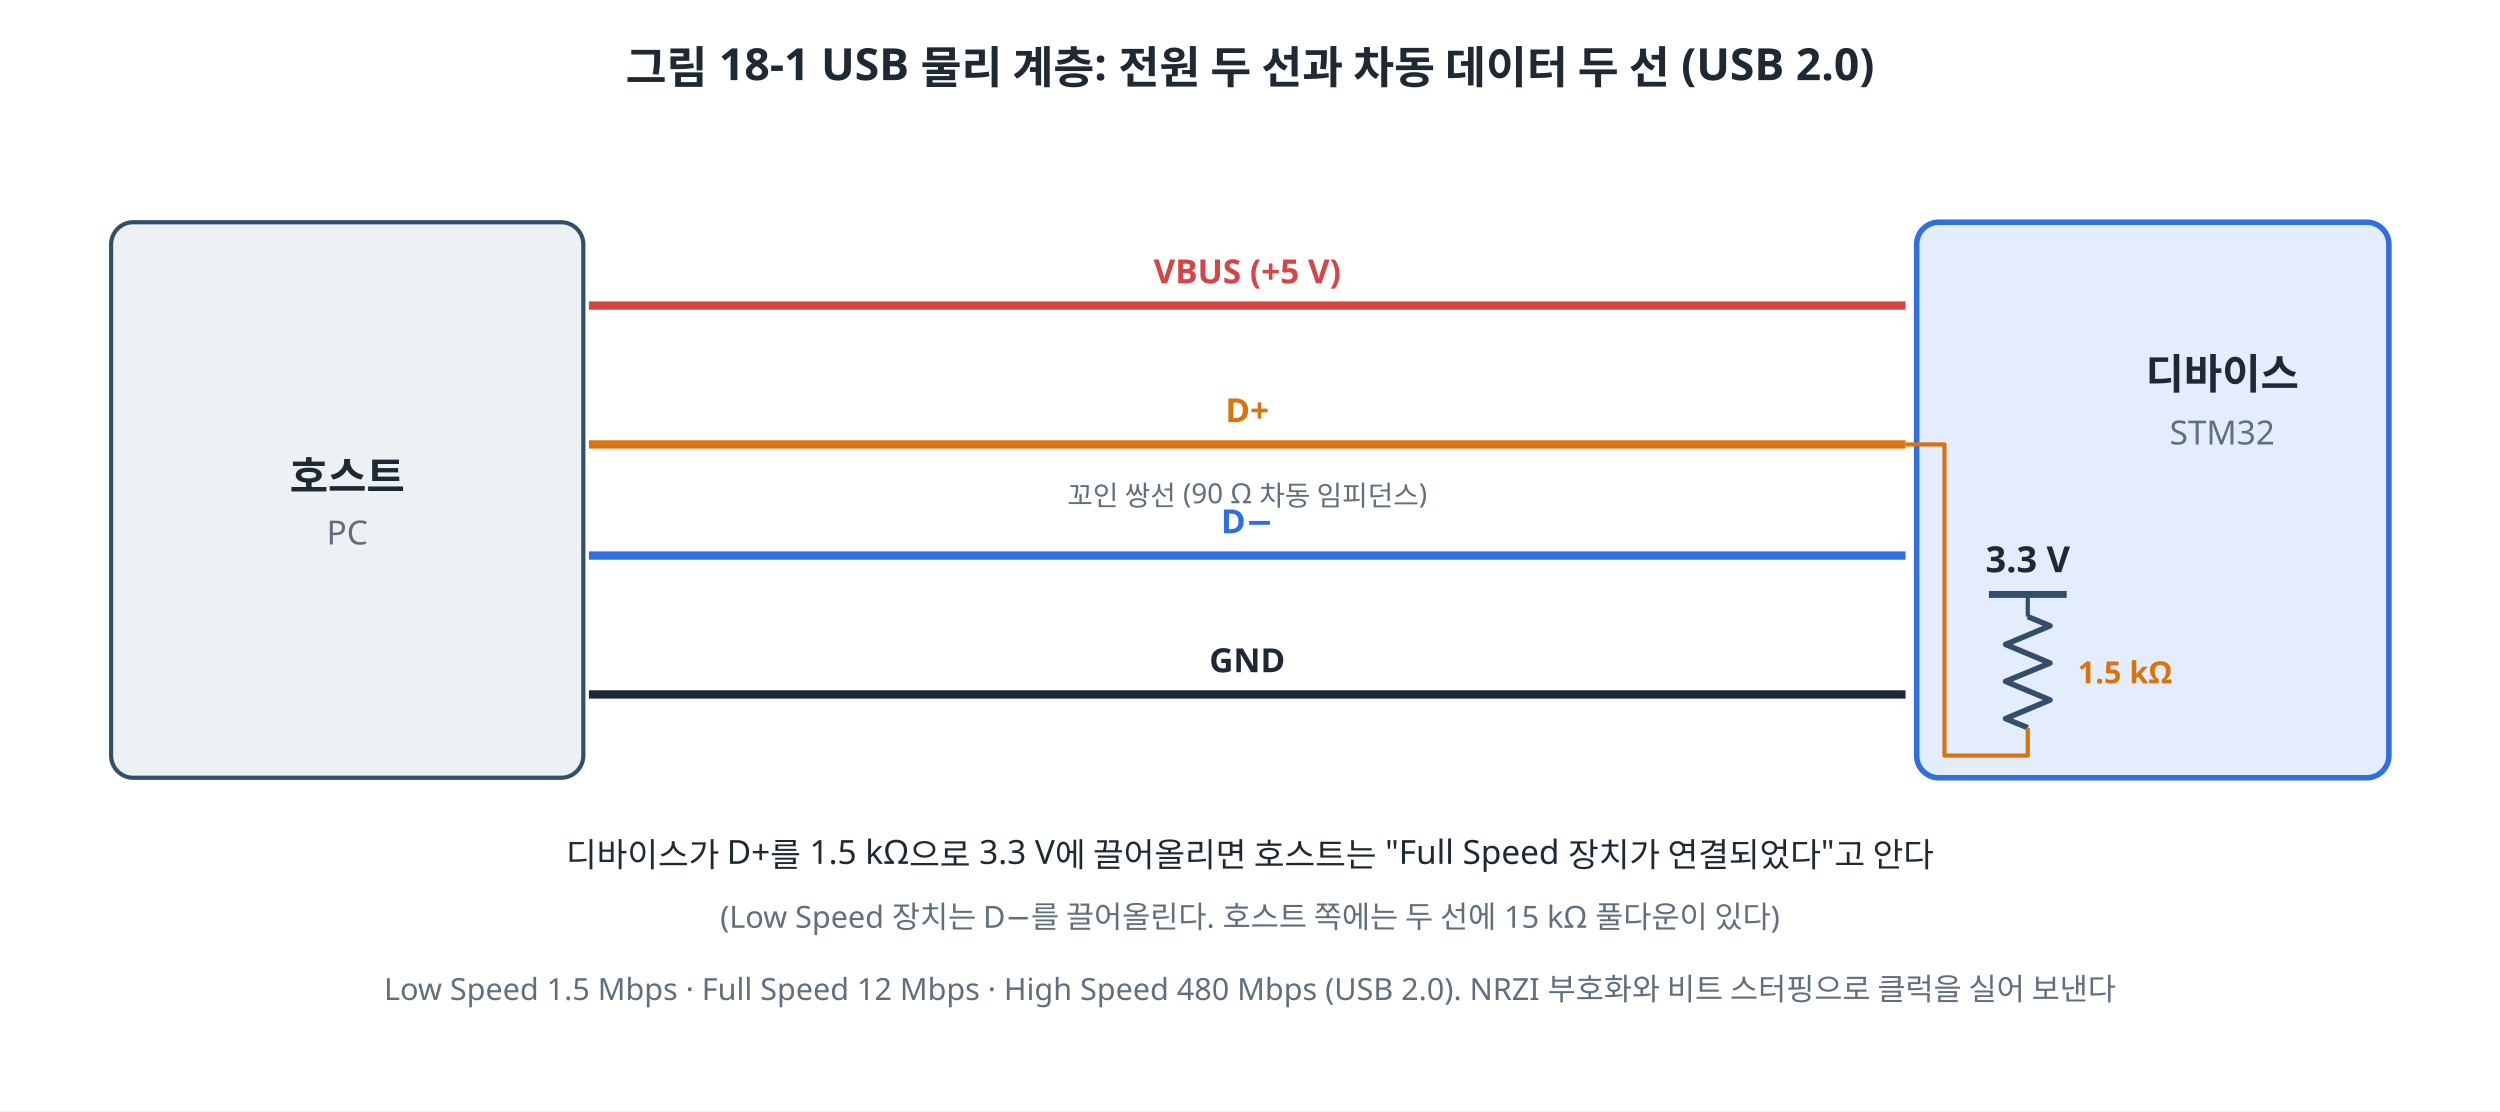
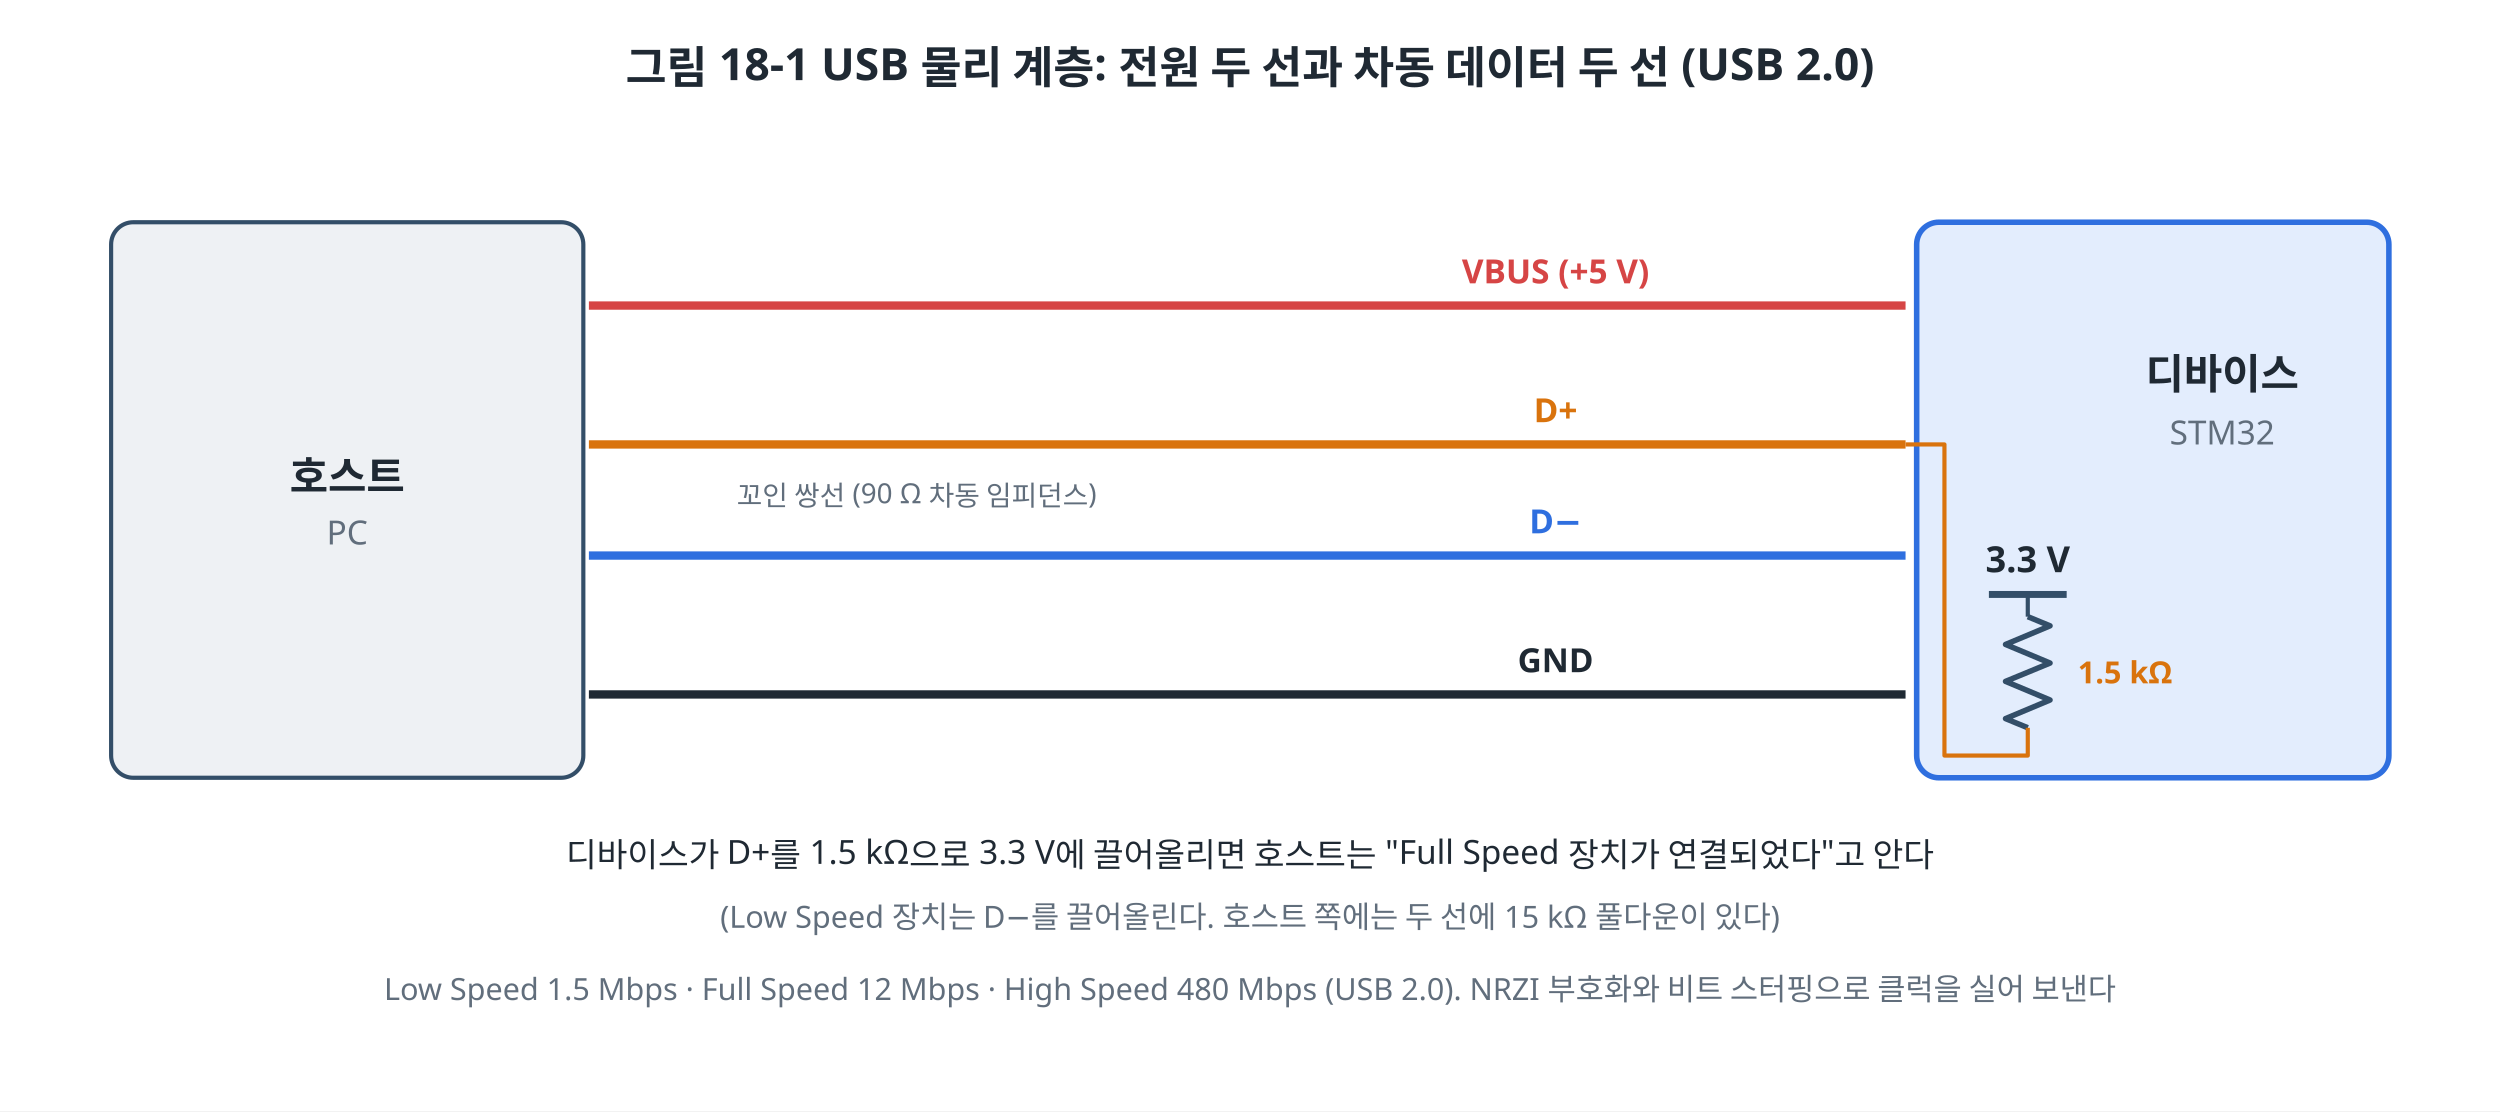
<svg xmlns="http://www.w3.org/2000/svg" width="900" height="400" viewBox="0 0 900 400" font-family="'Noto Sans KR','Apple SD Gothic Neo','Malgun Gothic',sans-serif">
  <defs>
    <marker id="arrow" viewBox="0 0 10 10" refX="9" refY="5" markerWidth="7" markerHeight="7" orient="auto-start-reverse">
      <path d="M0,0 L10,5 L0,10 z" fill="#334e68" />
    </marker>
  </defs>
  <rect width="100%" height="100%" fill="#ffffff" />
  <text x="450.0" y="30.0" font-size="16" text-anchor="middle" fill="#1f2933" font-weight="bold">그림 18-1  USB 물리 계층: 전원 두 선과 차동 데이터 두 선 (USB 2.0)</text>
  <rect x="40.0" y="80.0" width="170.0" height="200.0" rx="8" fill="#eef1f4" stroke="#334e68" stroke-width="1.5" />
  <text x="125.0" y="177.0" font-size="15" text-anchor="middle" fill="#1f2933" font-weight="bold">호스트</text>
  <text x="125.0" y="196.0" font-size="12" text-anchor="middle" fill="#616e7c" font-weight="normal">PC</text>
  <rect x="690.0" y="80.0" width="170.0" height="200.0" rx="8" fill="#e3edfd" stroke="#2f6fdf" stroke-width="1.5" />
  <text x="775.0" y="177.0" font-size="15" text-anchor="middle" fill="#1f2933" font-weight="bold">디바이스</text>
  <text x="775.0" y="196.0" font-size="12" text-anchor="middle" fill="#616e7c" font-weight="normal">STM32</text>
  <rect x="690.0" y="80.0" width="170.0" height="200.0" rx="8" fill="#e3edfd" stroke="#2f6fdf" stroke-width="2" />
  <text x="800.0" y="140.0" font-size="15" text-anchor="middle" fill="#1f2933" font-weight="bold">디바이스</text>
  <text x="800.0" y="160.0" font-size="12" text-anchor="middle" fill="#616e7c" font-weight="normal">STM32</text>
  <line x1="212.0" y1="110.0" x2="686.0" y2="110.0" stroke="#d64545" stroke-width="3" />
-   <text x="449.0" y="102.0" font-size="12" text-anchor="middle" fill="#d64545" font-weight="bold">VBUS (+5 V)</text>
+   <text x="560.0" y="102.0" font-size="12" text-anchor="middle" fill="#d64545" font-weight="bold">VBUS (+5 V)</text>
  <line x1="212.0" y1="160.0" x2="686.0" y2="160.0" stroke="#d9730d" stroke-width="3" />
-   <text x="449.0" y="152.0" font-size="12" text-anchor="middle" fill="#d9730d" font-weight="bold">D+</text>
+   <text x="560.0" y="152.0" font-size="12" text-anchor="middle" fill="#d9730d" font-weight="bold">D+</text>
  <line x1="212.0" y1="200.0" x2="686.0" y2="200.0" stroke="#2f6fdf" stroke-width="3" />
-   <text x="449.0" y="192.0" font-size="12" text-anchor="middle" fill="#2f6fdf" font-weight="bold">D−</text>
+   <text x="560.0" y="192.0" font-size="12" text-anchor="middle" fill="#2f6fdf" font-weight="bold">D−</text>
  <line x1="212.0" y1="250.0" x2="686.0" y2="250.0" stroke="#1f2933" stroke-width="3" />
-   <text x="449.0" y="242.0" font-size="12" text-anchor="middle" fill="#1f2933" font-weight="bold">GND</text>
-   <text x="449.0" y="182.0" font-size="10" text-anchor="middle" fill="#616e7c" font-weight="normal">꼬인 쌍선 (90 Ω 차동 임피던스)</text>
+   <text x="560.0" y="242.0" font-size="12" text-anchor="middle" fill="#1f2933" font-weight="bold">GND</text>
+   <text x="330.0" y="182.0" font-size="10" text-anchor="middle" fill="#616e7c" font-weight="normal">꼬인 쌍선 (90 Ω 차동 임피던스)</text>
  <line x1="716.0" y1="214.0" x2="744.0" y2="214.0" stroke="#334e68" stroke-width="2.5" />
  <text x="730.0" y="206.0" font-size="13" text-anchor="middle" fill="#1f2933" font-weight="bold">3.3 V</text>
  <line x1="730.0" y1="214.0" x2="730.0" y2="222.0" stroke="#334e68" stroke-width="1.5" />
  <line x1="730.0" y1="222.0" x2="730.0" y2="222.0" stroke="#334e68" stroke-width="2" />
  <path d="M730.0,222.0 L738.0,225.3 L722.0,232.0 L738.0,238.7 L722.0,245.3 L738.0,252.0 L722.0,258.7 L730.0,262.0" stroke="#334e68" stroke-width="2" fill="none" stroke-linejoin="round" />
  <line x1="730.0" y1="262.0" x2="730.0" y2="262.0" stroke="#334e68" stroke-width="2" />
  <path d="M730,262 L730,272 L700,272 L700,160 L686,160" stroke="#d9730d" stroke-width="1.5" fill="none" stroke-linejoin="round" />
  <text x="748.0" y="246.0" font-size="11" text-anchor="start" fill="#d9730d" font-weight="bold">1.5 kΩ</text>
  <text x="450.0" y="312.0" font-size="12" text-anchor="middle" fill="#1f2933" font-weight="normal">디바이스가 D+를 1.5 kΩ으로 3.3 V에 끌어올리면 호스트는 "Full Speed 장치가 연결되었다"고 안다</text>
  <text x="450.0" y="334.0" font-size="11" text-anchor="middle" fill="#616e7c" font-weight="normal">(Low Speed 장치는 D−를 끌어올린다. 호스트 쪽에는 두 선에 15 kΩ 풀다운이 있다)</text>
  <text x="450.0" y="360.0" font-size="11" text-anchor="middle" fill="#616e7c" font-weight="normal">Low Speed 1.5 Mbps · Full Speed 12 Mbps · High Speed 480 Mbps (USB 2.0).  NRZI 부호화와 비트 스터핑으로 클럭을 실어 보낸다</text>
</svg>
